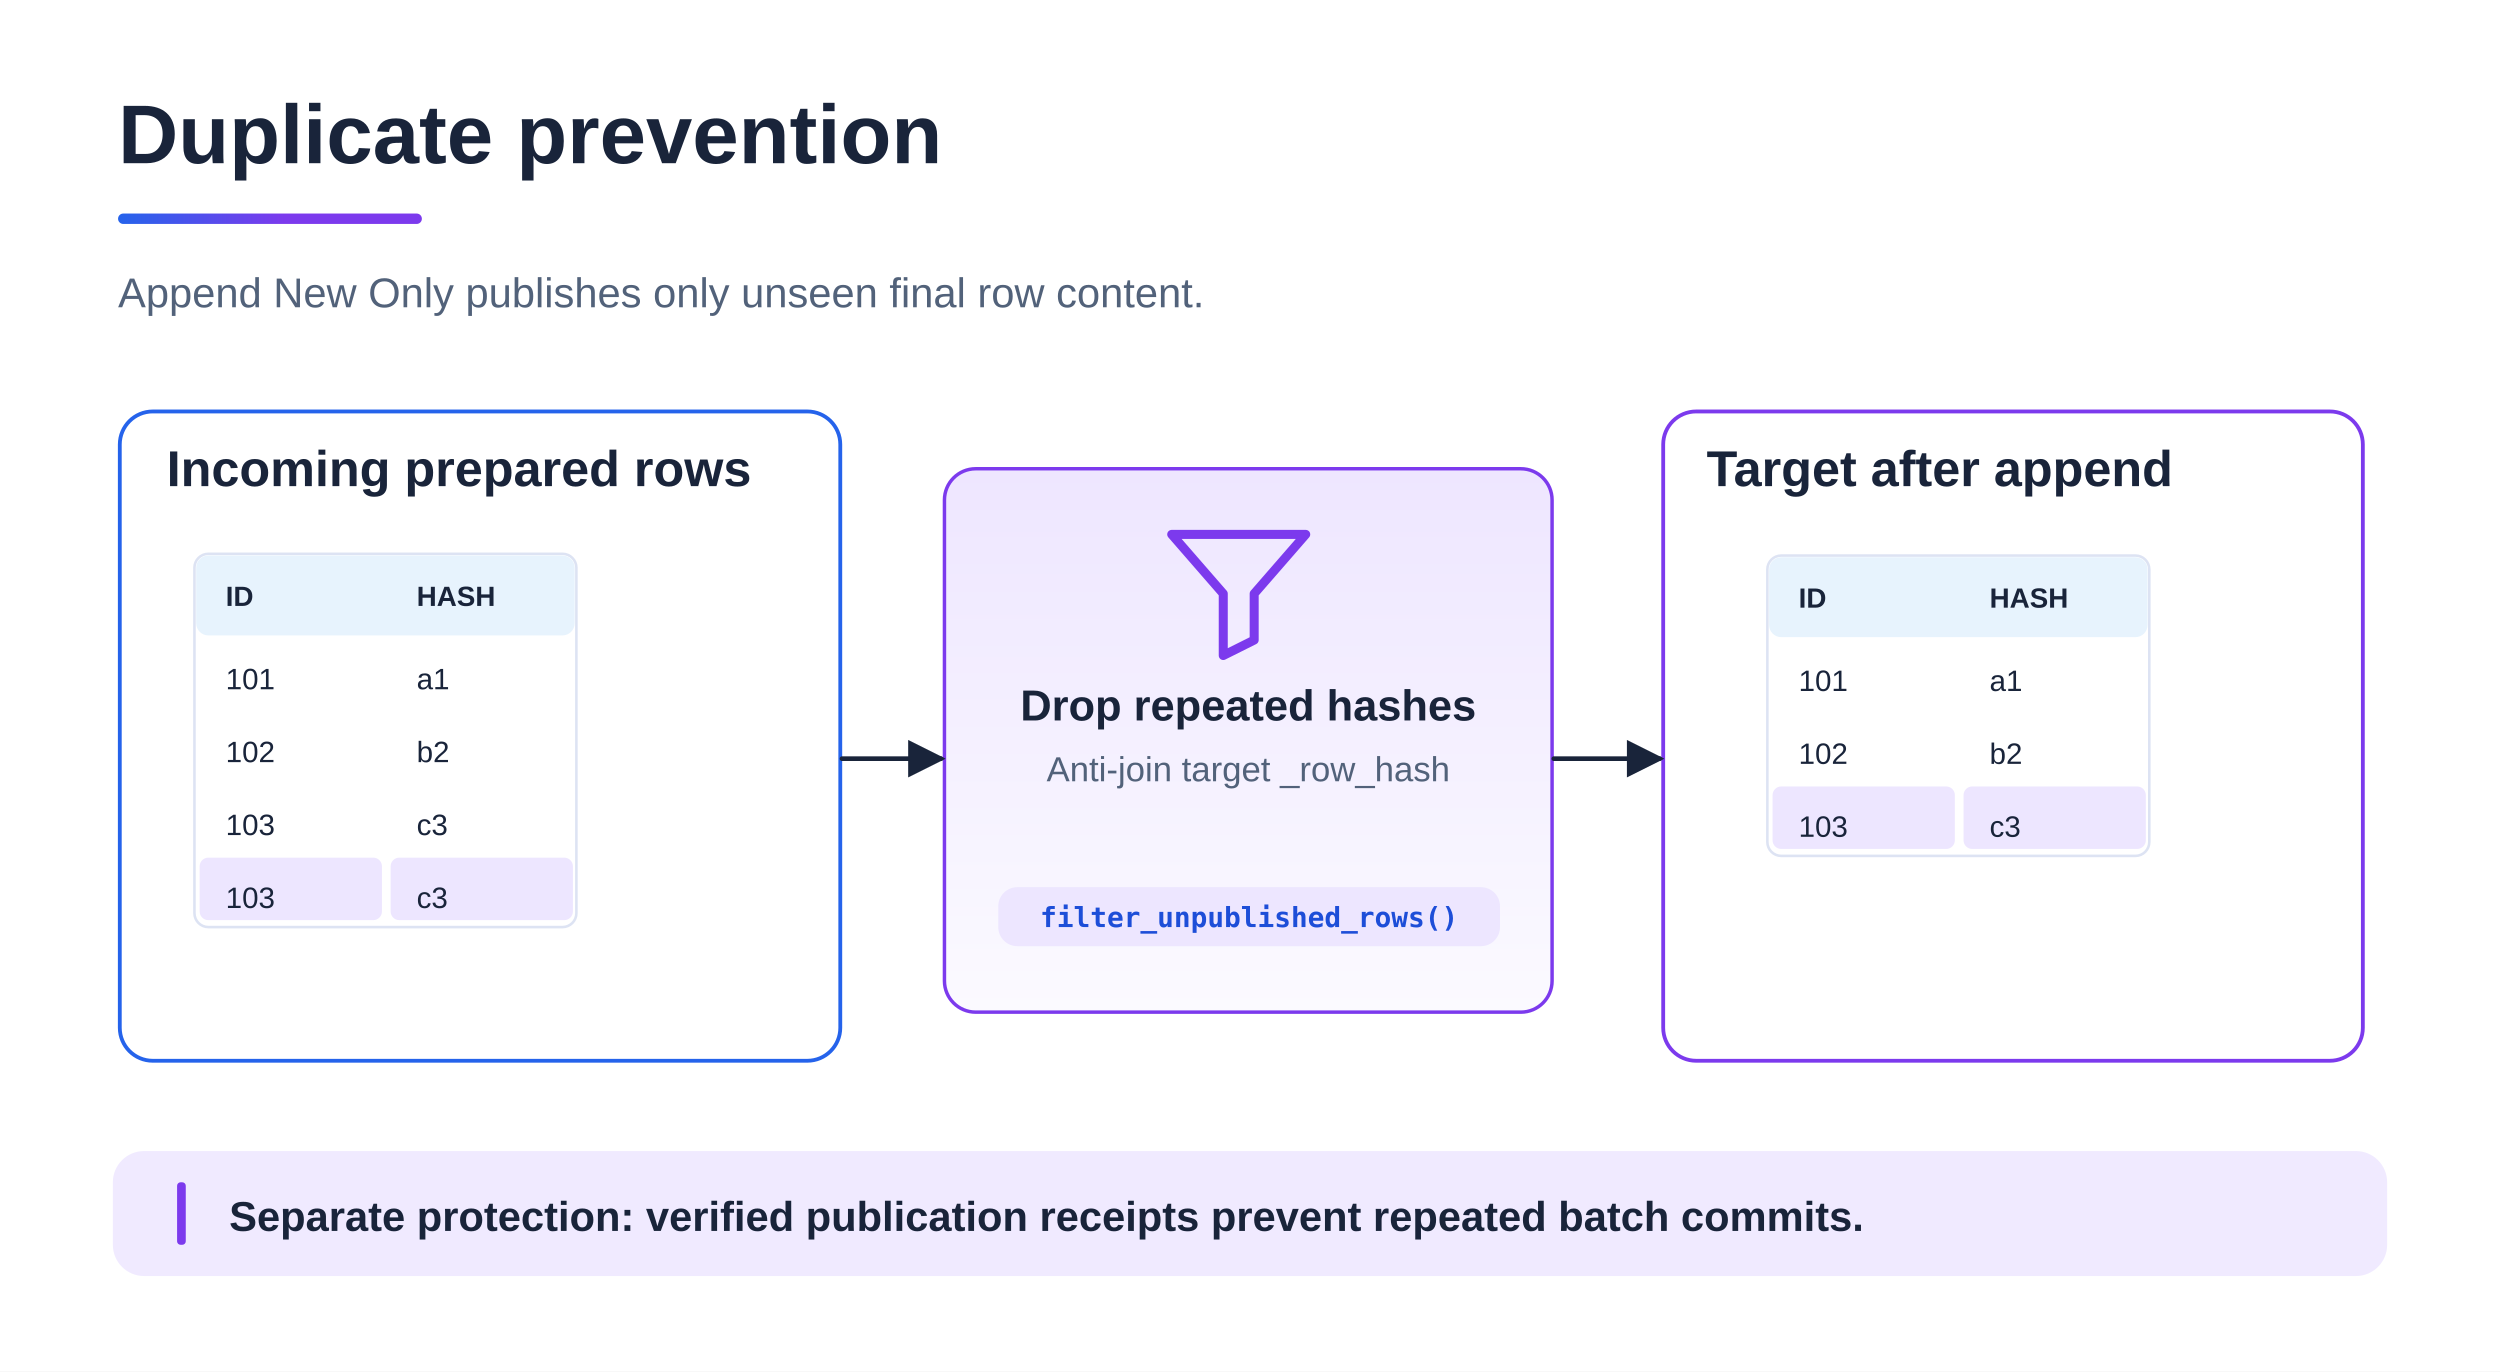
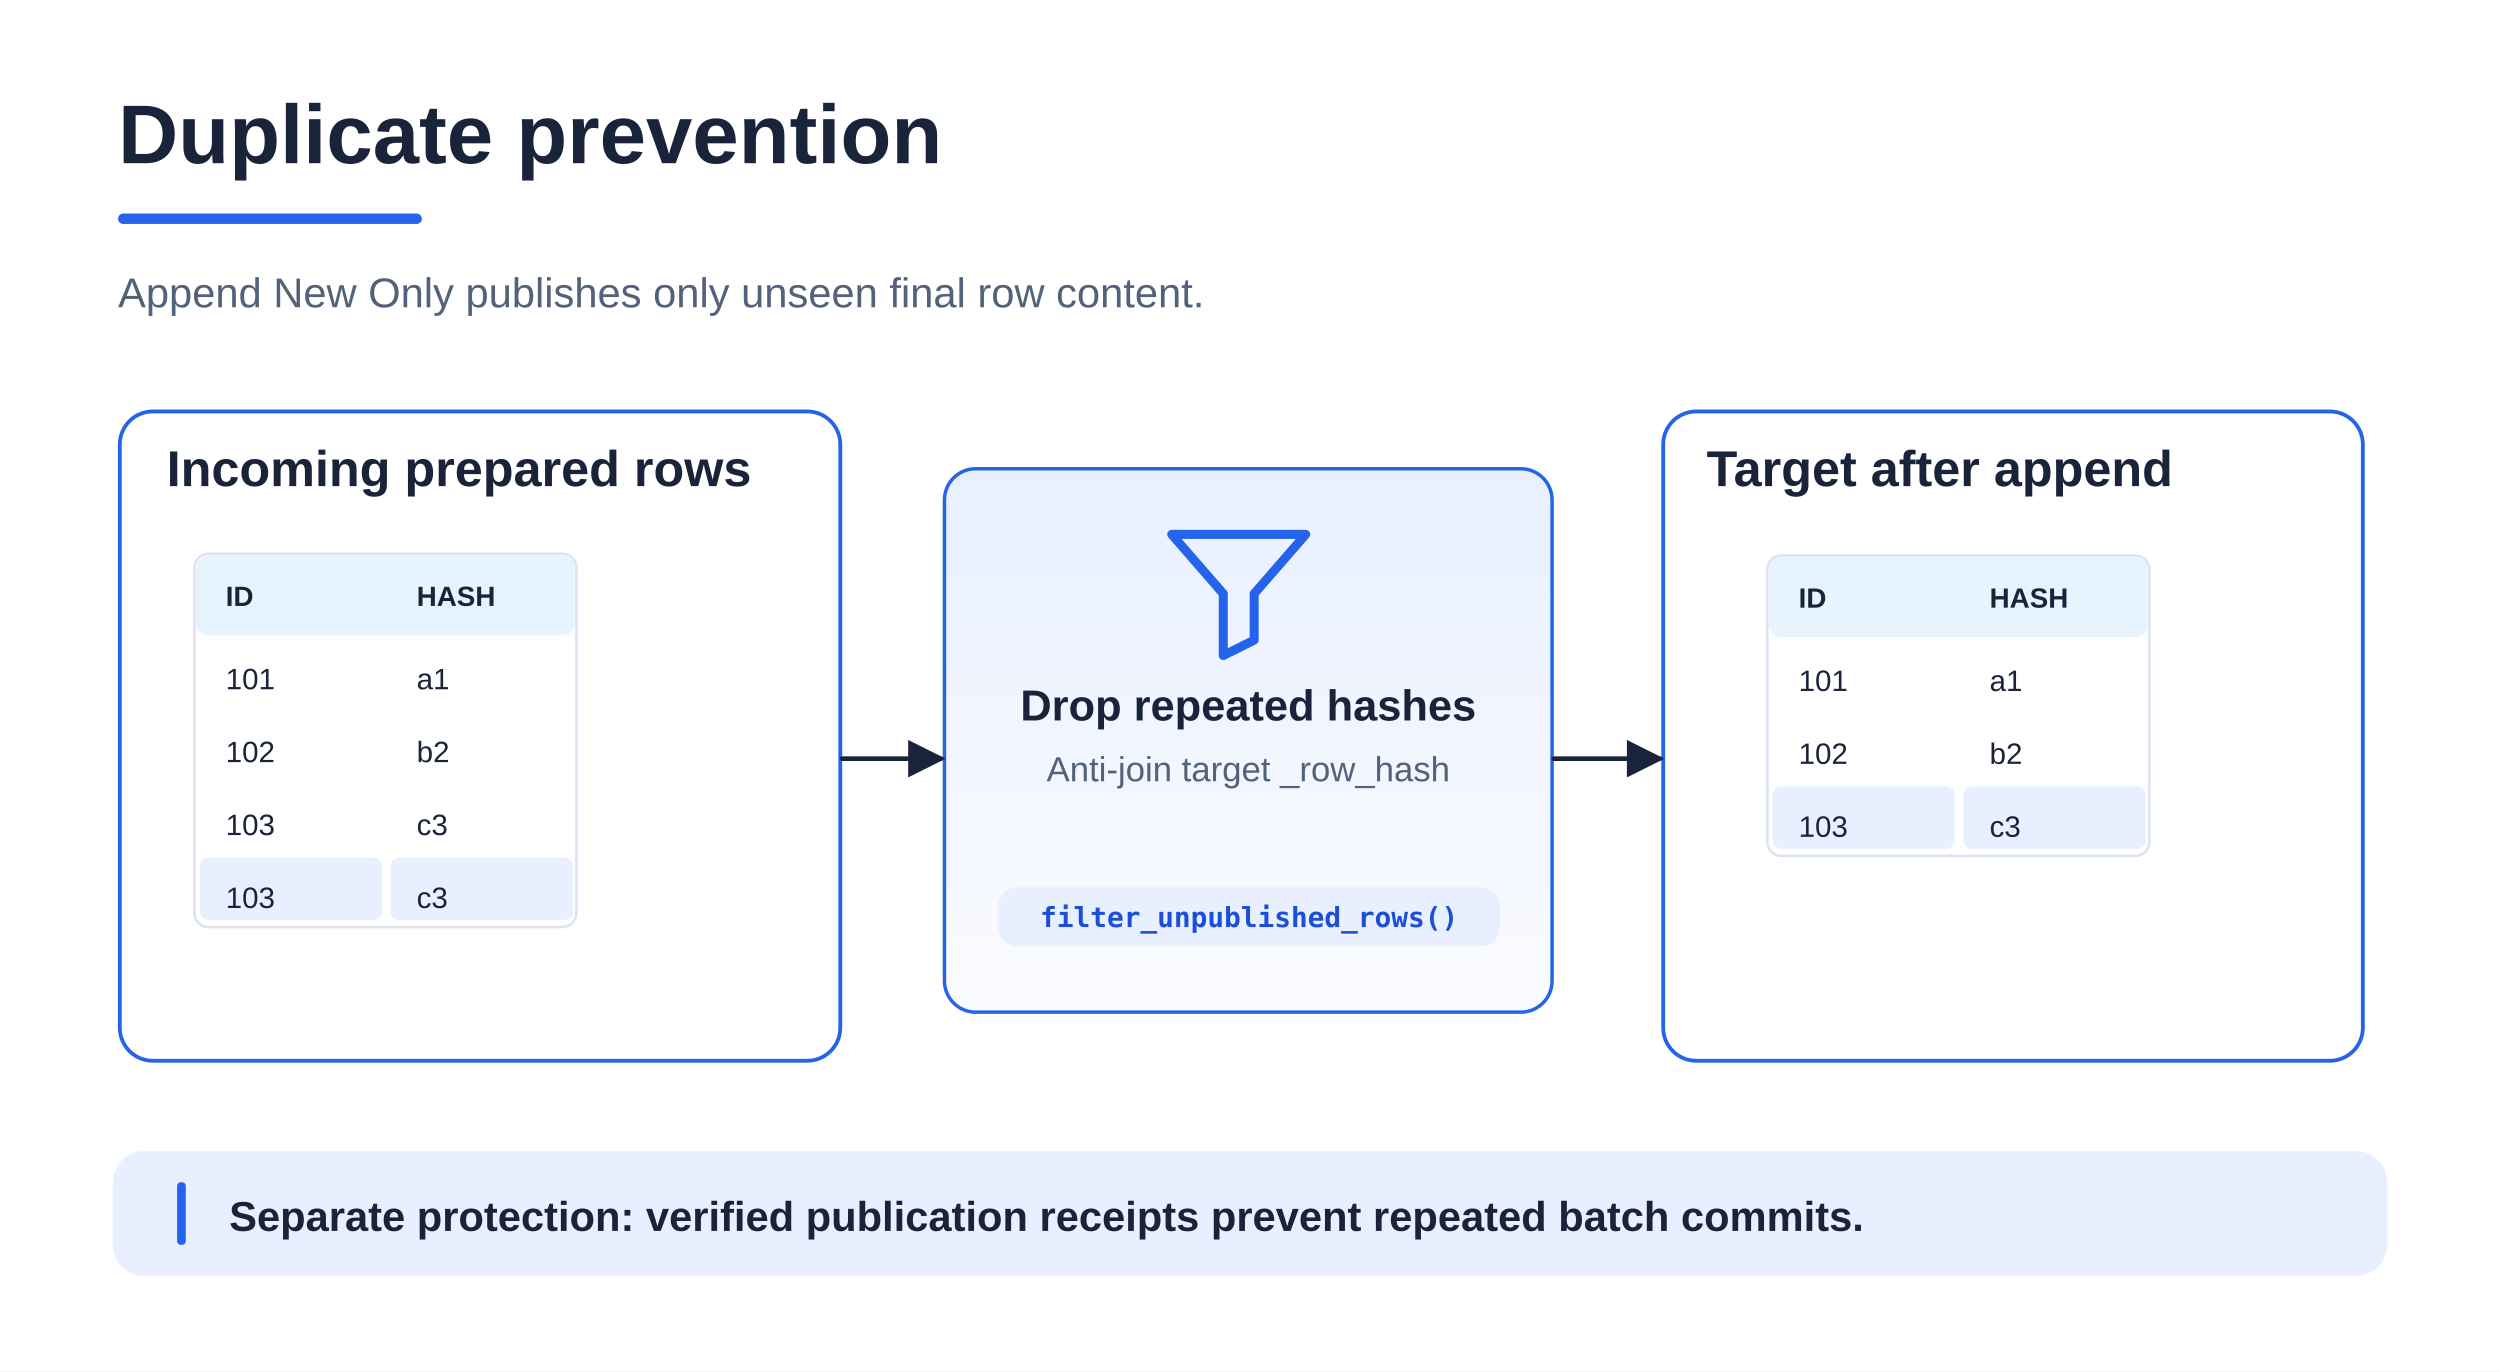
<svg xmlns="http://www.w3.org/2000/svg" width="1440" height="790" viewBox="0 0 1440 790" role="img" aria-label="Duplicate prevention">
  <defs>
    <linearGradient id="accent">
      <stop offset="0%" stop-color="#2563EB" />
-       <stop offset="55%" stop-color="#7C3AED" />
-       <stop offset="100%" stop-color="#7C3AED" />
+       <stop offset="55%" stop-color="#2563EB" />
+       <stop offset="100%" stop-color="#2563EB" />
    </linearGradient>
    <linearGradient id="bl" x2="0" y2="1">
      <stop offset="0%" stop-color="#E8F0FF" />
      <stop offset="100%" stop-color="#FAFBFF" />
    </linearGradient>
    <linearGradient id="gr" x2="0" y2="1">
-       <stop offset="0%" stop-color="#EEE6FF" />
-       <stop offset="100%" stop-color="#FBFAFF" />
+       <stop offset="0%" stop-color="#E8F0FF" />
+       <stop offset="100%" stop-color="#FAFBFF" />
    </linearGradient>
    <linearGradient id="aq" x2="0" y2="1">
-       <stop offset="0%" stop-color="#EEE6FF" />
-       <stop offset="100%" stop-color="#FBFAFF" />
+       <stop offset="0%" stop-color="#E8F0FF" />
+       <stop offset="100%" stop-color="#FAFBFF" />
    </linearGradient>
    <marker id="ar" markerWidth="8" markerHeight="8" refX="7" refY="4" orient="auto">
      <path d="M0 0L8 4L0 8Z" fill="#19243A" />
    </marker>
  </defs>
  <rect width="1440" height="790" fill="#fff" />
  <text x="68" y="94" fill="#19243A" font-family="Segoe UI,Arial,sans-serif" font-size="48" font-weight="700" text-anchor="start">Duplicate prevention</text>
  <rect x="68" y="123" width="175" height="6" rx="3" fill="url(#accent)" />
  <text x="68" y="177" fill="#52627A" font-family="Segoe UI,Arial,sans-serif" font-size="24" font-weight="400" text-anchor="start">Append New Only publishes only unseen final row content.</text>
  <rect x="69" y="237" width="415" height="374" rx="19" fill="#fff" stroke="#2563EB" stroke-width="2.2" />
  <text x="96" y="280" fill="#19243A" font-family="Segoe UI,Arial,sans-serif" font-size="29" font-weight="700" text-anchor="start">Incoming prepared rows</text>
  <rect x="112" y="319" width="220" height="215" rx="8" fill="#fff" stroke="#DDE3F3" stroke-width="1.5" />
  <rect x="113" y="320" width="218" height="46" rx="7" fill="#E7F3FD" />
  <text x="130" y="349" fill="#19243A" font-family="Segoe UI,Arial,sans-serif" font-size="16" font-weight="700" text-anchor="start">ID</text>
  <text x="240" y="349" fill="#19243A" font-family="Segoe UI,Arial,sans-serif" font-size="16" font-weight="700" text-anchor="start">HASH</text>
  <text x="130" y="397" fill="#19243A" font-family="Segoe UI,Arial,sans-serif" font-size="17" font-weight="500" text-anchor="start">101</text>
  <text x="240" y="397" fill="#19243A" font-family="Segoe UI,Arial,sans-serif" font-size="17" font-weight="500" text-anchor="start">a1</text>
  <text x="130" y="439" fill="#19243A" font-family="Segoe UI,Arial,sans-serif" font-size="17" font-weight="500" text-anchor="start">102</text>
  <text x="240" y="439" fill="#19243A" font-family="Segoe UI,Arial,sans-serif" font-size="17" font-weight="500" text-anchor="start">b2</text>
  <text x="130" y="481" fill="#19243A" font-family="Segoe UI,Arial,sans-serif" font-size="17" font-weight="500" text-anchor="start">103</text>
  <text x="240" y="481" fill="#19243A" font-family="Segoe UI,Arial,sans-serif" font-size="17" font-weight="500" text-anchor="start">c3</text>
-   <rect x="115" y="494" width="105" height="36" rx="5" fill="#EDE6FF" />
+   <rect x="115" y="494" width="105" height="36" rx="5" fill="#E8F0FF" />
  <text x="130" y="523" fill="#19243A" font-family="Segoe UI,Arial,sans-serif" font-size="17" font-weight="500" text-anchor="start">103</text>
-   <rect x="225" y="494" width="105" height="36" rx="5" fill="#EDE6FF" />
+   <rect x="225" y="494" width="105" height="36" rx="5" fill="#E8F0FF" />
  <text x="240" y="523" fill="#19243A" font-family="Segoe UI,Arial,sans-serif" font-size="17" font-weight="500" text-anchor="start">c3</text>
-   <rect x="544" y="270" width="350" height="313" rx="18" fill="url(#aq)" stroke="#7C3AED" stroke-width="2" />
-   <g transform="translate(666 290) scale(1.484375)" fill="none" stroke="#7C3AED" stroke-width="3.5" stroke-linejoin="round" stroke-linecap="round">
+   <rect x="544" y="270" width="350" height="313" rx="18" fill="url(#aq)" stroke="#2563EB" stroke-width="2" />
+   <g transform="translate(666 290) scale(1.484375)" fill="none" stroke="#2563EB" stroke-width="3.5" stroke-linejoin="round" stroke-linecap="round">
    <path d="M6 12h52L38 35v18l-12 6V35z" />
  </g>
  <text x="719" y="415" fill="#19243A" font-family="Segoe UI,Arial,sans-serif" font-size="25" font-weight="700" text-anchor="middle">Drop repeated hashes</text>
  <text x="719" y="450" fill="#52627A" font-family="Segoe UI,Arial,sans-serif" font-size="20" font-weight="400" text-anchor="middle">Anti-join target _row_hash</text>
-   <rect x="575" y="511" width="289" height="34" rx="11" fill="#EDE6FF" stroke="none" stroke-width="0" />
+   <rect x="575" y="511" width="289" height="34" rx="11" fill="#E8F0FF" stroke="none" stroke-width="0" />
  <text x="719.5" y="534" fill="#1D4ED8" font-family="Cascadia Code,Consolas,monospace" font-size="16" font-weight="600" text-anchor="middle">filter_unpublished_rows()</text>
-   <rect x="958" y="237" width="403" height="374" rx="19" fill="#fff" stroke="#7C3AED" stroke-width="2.2" />
+   <rect x="958" y="237" width="403" height="374" rx="19" fill="#fff" stroke="#2563EB" stroke-width="2.2" />
  <text x="983" y="280" fill="#19243A" font-family="Segoe UI,Arial,sans-serif" font-size="29" font-weight="700" text-anchor="start">Target after append</text>
  <rect x="1018" y="320" width="220" height="173" rx="8" fill="#fff" stroke="#DDE3F3" stroke-width="1.5" />
  <rect x="1019" y="321" width="218" height="46" rx="7" fill="#E7F3FD" />
  <text x="1036" y="350" fill="#19243A" font-family="Segoe UI,Arial,sans-serif" font-size="16" font-weight="700" text-anchor="start">ID</text>
  <text x="1146" y="350" fill="#19243A" font-family="Segoe UI,Arial,sans-serif" font-size="16" font-weight="700" text-anchor="start">HASH</text>
  <text x="1036" y="398" fill="#19243A" font-family="Segoe UI,Arial,sans-serif" font-size="17" font-weight="500" text-anchor="start">101</text>
  <text x="1146" y="398" fill="#19243A" font-family="Segoe UI,Arial,sans-serif" font-size="17" font-weight="500" text-anchor="start">a1</text>
  <text x="1036" y="440" fill="#19243A" font-family="Segoe UI,Arial,sans-serif" font-size="17" font-weight="500" text-anchor="start">102</text>
  <text x="1146" y="440" fill="#19243A" font-family="Segoe UI,Arial,sans-serif" font-size="17" font-weight="500" text-anchor="start">b2</text>
-   <rect x="1021" y="453" width="105" height="36" rx="5" fill="#EDE6FF" />
+   <rect x="1021" y="453" width="105" height="36" rx="5" fill="#E8F0FF" />
  <text x="1036" y="482" fill="#19243A" font-family="Segoe UI,Arial,sans-serif" font-size="17" font-weight="500" text-anchor="start">103</text>
-   <rect x="1131" y="453" width="105" height="36" rx="5" fill="#EDE6FF" />
+   <rect x="1131" y="453" width="105" height="36" rx="5" fill="#E8F0FF" />
  <text x="1146" y="482" fill="#19243A" font-family="Segoe UI,Arial,sans-serif" font-size="17" font-weight="500" text-anchor="start">c3</text>
  <path d="M485 437 H542" fill="none" stroke="#19243A" stroke-width="2.7" stroke-linecap="round" marker-end="url(#ar)" />
  <path d="M895 437 H956" fill="none" stroke="#19243A" stroke-width="2.7" stroke-linecap="round" marker-end="url(#ar)" />
-   <rect x="65" y="663" width="1310" height="72" rx="18" fill="#F0EAFF" stroke="none" stroke-width="0" />
-   <rect x="102" y="681" width="5" height="36" rx="2" fill="#7C3AED" />
+   <rect x="65" y="663" width="1310" height="72" rx="18" fill="#E8F0FF" stroke="none" stroke-width="0" />
+   <rect x="102" y="681" width="5" height="36" rx="2" fill="#2563EB" />
  <text x="132" y="709" fill="#19243A" font-family="Segoe UI,Arial,sans-serif" font-size="24" font-weight="600" text-anchor="start">Separate protection: verified publication receipts prevent repeated batch commits.</text>
</svg>
